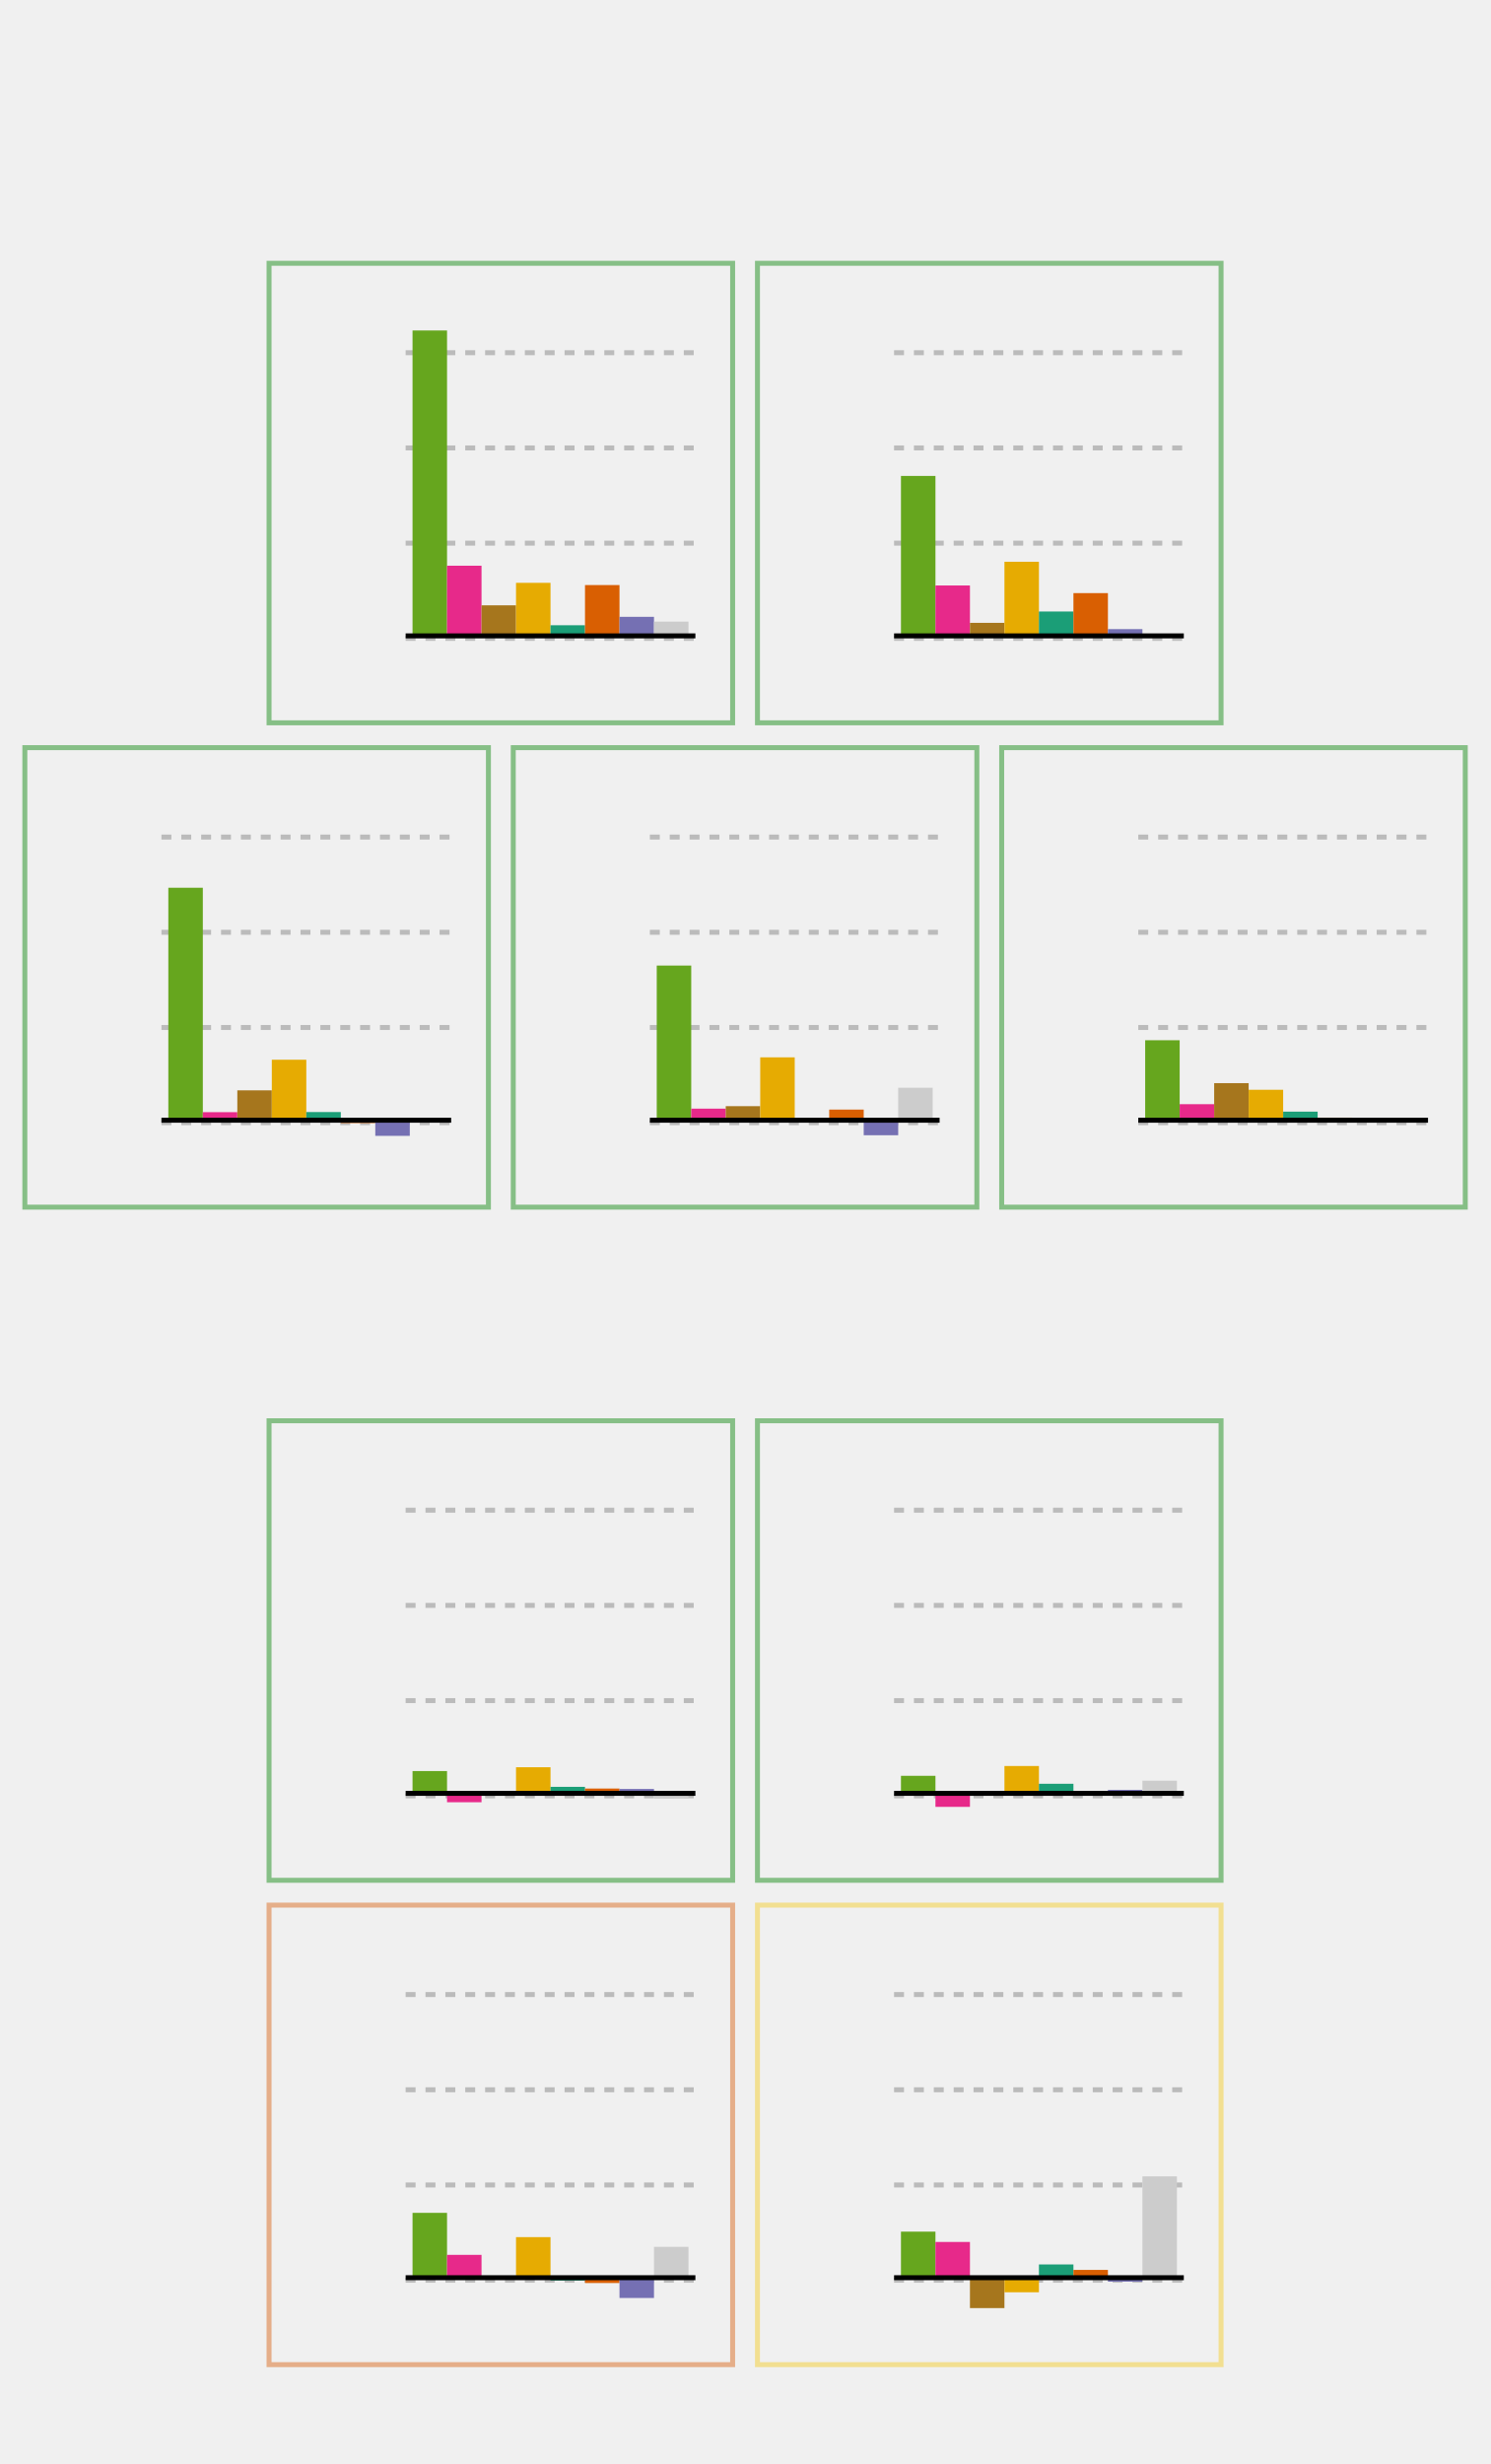
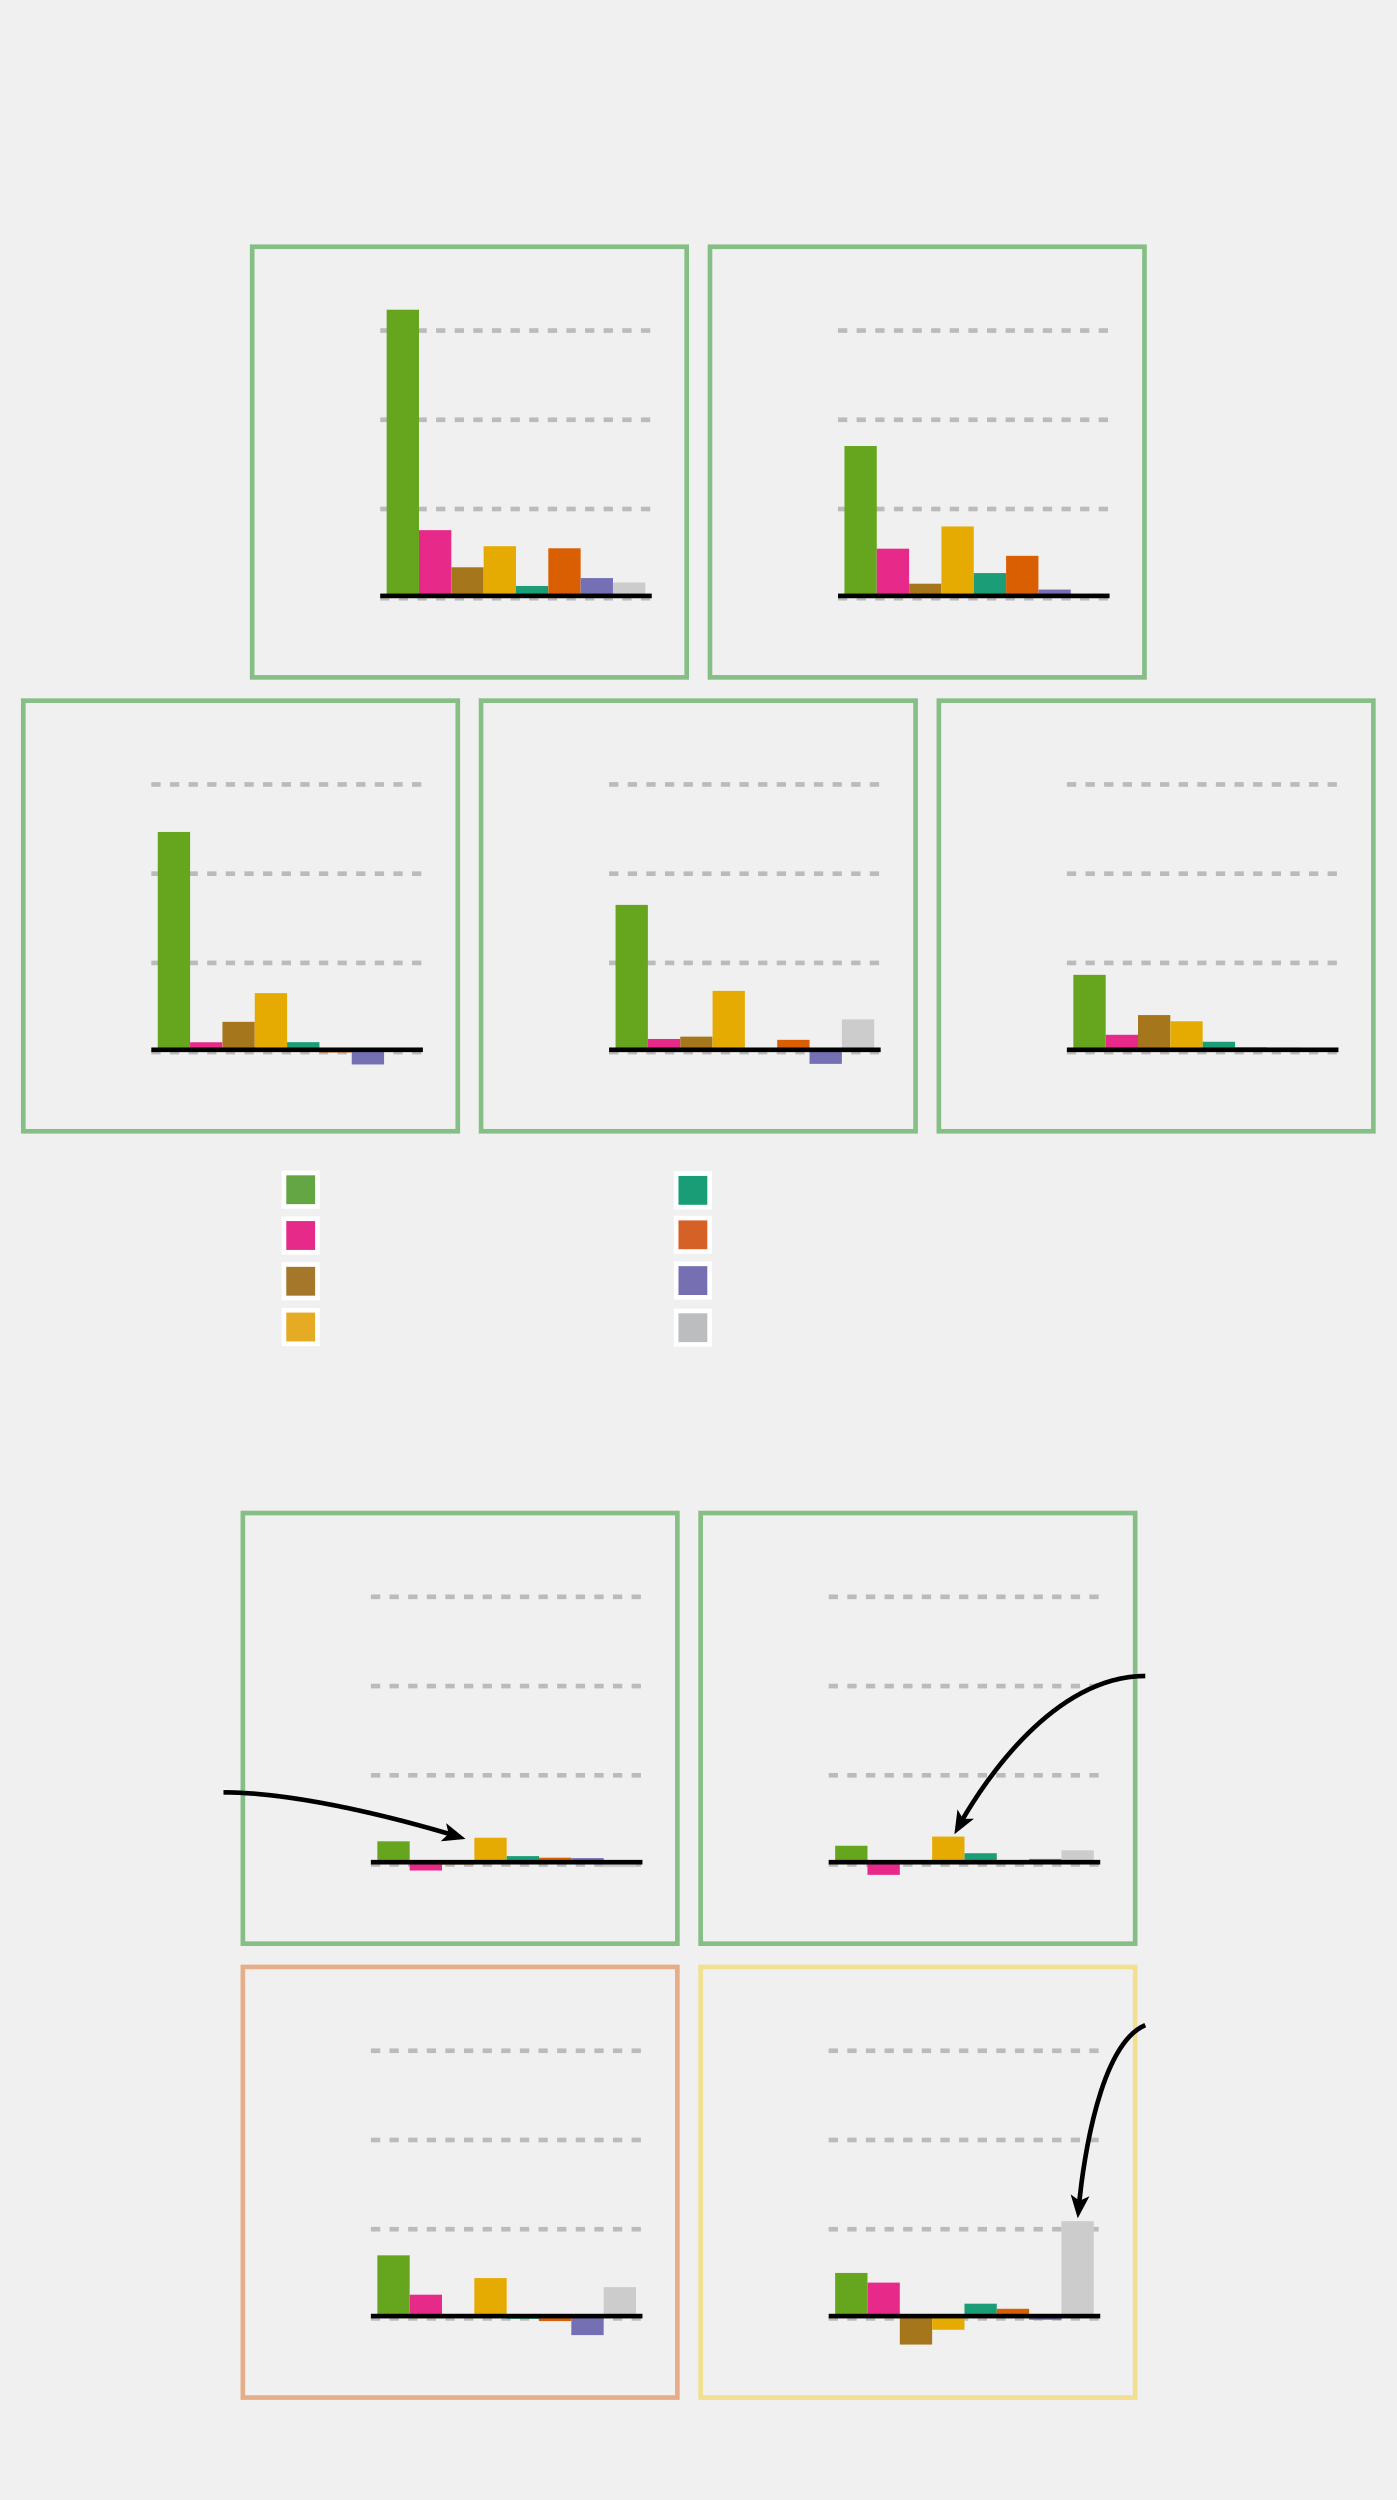
- <svg xmlns="http://www.w3.org/2000/svg" version="1.2" baseProfile="tiny" id="g-mt-economy-3-regional-change-mobile-img" x="0px" y="0px" viewBox="0 0 300 496" xml:space="preserve">
+ <svg xmlns="http://www.w3.org/2000/svg" version="1.2" baseProfile="tiny" id="g-mt-economy-3-regional-change-mobile-img" x="0px" y="0px" viewBox="0 0 300 537" xml:space="preserve">
  <g>
    <g>
      <g transform="translate(98.33333,0)">
        <rect x="-44.167" y="53" fill="none" stroke="#86BF86" width="93.333" height="92.5" />
        <g>
          <g transform="translate(0,58)">
            <line fill="none" stroke="#BBBBBB" stroke-dasharray="2" x1="-16.667" y1="70.5" x2="41.667" y2="70.5" />
          </g>
          <g transform="translate(0,38.83333)">
            <line fill="none" stroke="#BBBBBB" stroke-dasharray="2" x1="-16.667" y1="70.5" x2="41.667" y2="70.5" />
          </g>
          <g transform="translate(0,19.66667)">
            <line fill="none" stroke="#BBBBBB" stroke-dasharray="2" x1="-16.667" y1="70.5" x2="41.667" y2="70.5" />
          </g>
          <g transform="translate(0,0.5)">
            <line fill="none" stroke="#BBBBBB" stroke-dasharray="2" x1="-16.667" y1="70.5" x2="41.667" y2="70.5" />
          </g>
        </g>
        <g>
          <rect x="-15.278" y="66.525" fill="#66A61E" width="6.944" height="61.475" />
          <rect x="-8.333" y="113.878" fill="#E7298A" width="6.944" height="14.122" />
          <rect x="-1.389" y="121.851" fill="#A6761D" width="6.944" height="6.149" />
          <rect x="5.556" y="117.324" fill="#E6AB02" width="6.944" height="10.676" />
          <rect x="12.5" y="125.861" fill="#1B9E77" width="6.944" height="2.139" />
          <rect x="19.444" y="117.773" fill="#D95F02" width="6.944" height="10.227" />
          <rect x="26.389" y="124.167" fill="#7570B3" width="6.944" height="3.833" />
          <rect x="33.333" y="125.129" fill="#CCCCCC" width="6.944" height="2.871" />
        </g>
        <g>
          <line fill="none" stroke="#000000" x1="-16.667" y1="128" x2="41.667" y2="128" />
        </g>
        <g>
          <text transform="matrix(1 0 0 1 -9.5903 66.5)" display="none" font-family="'Arial-BoldMT'" font-size="12px">Bozeman</text>
        </g>
        <g>
-           <text transform="matrix(1 0 0 1 -8.7759 83.5)" display="none" font-family="'Arial-ItalicMT'" font-size="12px">+29k jobs</text>
+           <text transform="matrix(1 0 0 1 -6.6216 83.5)" display="none" font-family="'Arial-ItalicMT'" font-size="11px">+29k jobs</text>
        </g>
        <g transform="translate(5,0)">
          <g transform="translate(0,58)">
            <text transform="matrix(1 0 0 1 -31.2282 73.7)" display="none" font-family="'ArialMT'" font-size="10px">0</text>
          </g>
          <g transform="translate(0,38.83333)">
            <text transform="matrix(1 0 0 1 -36.2282 73.7)" display="none" font-family="'ArialMT'" font-size="10px">5k</text>
          </g>
          <g transform="translate(0,19.66667)">
            <text transform="matrix(1 0 0 1 -41.7897 73.7)" display="none" font-family="'ArialMT'" font-size="10px">10k</text>
          </g>
          <g transform="translate(0,0.5)">
            <text transform="matrix(1 0 0 1 -41.7897 73.7)" display="none" font-family="'ArialMT'" font-size="10px">15k</text>
          </g>
        </g>
      </g>
      <g transform="translate(196.6667,0)">
        <rect x="-44.167" y="53" fill="none" stroke="#86BF86" width="93.333" height="92.5" />
        <g>
          <g transform="translate(0,58)">
            <line fill="none" stroke="#BBBBBB" stroke-dasharray="2" x1="-16.667" y1="70.5" x2="41.667" y2="70.5" />
          </g>
          <g transform="translate(0,38.83333)">
            <line fill="none" stroke="#BBBBBB" stroke-dasharray="2" x1="-16.667" y1="70.5" x2="41.667" y2="70.5" />
          </g>
          <g transform="translate(0,19.66667)">
            <line fill="none" stroke="#BBBBBB" stroke-dasharray="2" x1="-16.667" y1="70.5" x2="41.667" y2="70.5" />
          </g>
          <g transform="translate(0,0.5)">
            <line fill="none" stroke="#BBBBBB" stroke-dasharray="2" x1="-16.667" y1="70.5" x2="41.667" y2="70.5" />
          </g>
        </g>
        <g>
          <rect x="-15.278" y="95.804" fill="#66A61E" width="6.944" height="32.196" />
          <rect x="-8.333" y="117.857" fill="#E7298A" width="6.944" height="10.143" />
          <rect x="-1.389" y="125.378" fill="#A6761D" width="6.944" height="2.622" />
          <rect x="5.556" y="113.081" fill="#E6AB02" width="6.944" height="14.919" />
          <rect x="12.5" y="123.097" fill="#1B9E77" width="6.944" height="4.903" />
          <rect x="19.444" y="119.394" fill="#D95F02" width="6.944" height="8.606" />
          <rect x="26.389" y="126.639" fill="#7570B3" width="6.944" height="1.361" />
          <polygon fill="#CCCCCC" points="33.333,128 40.278,128 40.278,128     " />
        </g>
        <g>
          <line fill="none" stroke="#000000" x1="-16.667" y1="128" x2="41.667" y2="128" />
        </g>
        <g>
          <text transform="matrix(1 0 0 1 -9.168 66.5)" display="none" font-family="'Arial-BoldMT'" font-size="12px">Billings</text>
        </g>
        <g>
-           <text transform="matrix(1 0 0 1 -13.3516 83.5)" display="none" font-family="'Arial-ItalicMT'" font-size="12px">+20k jobs</text>
+           <text transform="matrix(1 0 0 1 -13.3516 83.5)" display="none" font-family="'Arial-ItalicMT'" font-size="11px">+20k jobs</text>
        </g>
        <g transform="translate(5,0)">
          <g transform="translate(0,58)">
            <text transform="matrix(1 0 0 1 -31.2282 73.7)" display="none" font-family="'ArialMT'" font-size="10px">0</text>
          </g>
          <g transform="translate(0,38.83333)">
            <text transform="matrix(1 0 0 1 -36.2282 73.7)" display="none" font-family="'ArialMT'" font-size="10px">5k</text>
          </g>
          <g transform="translate(0,19.66667)">
            <text transform="matrix(1 0 0 1 -41.7897 73.7)" display="none" font-family="'ArialMT'" font-size="10px">10k</text>
          </g>
          <g transform="translate(0,0.5)">
            <text transform="matrix(1 0 0 1 -41.7897 73.7)" display="none" font-family="'ArialMT'" font-size="10px">15k</text>
          </g>
        </g>
      </g>
    </g>
    <g>
      <g transform="translate(0,97.5)">
        <rect x="5" y="53" fill="none" stroke="#86BF86" width="93.333" height="92.5" />
        <g>
          <g transform="translate(0,58)">
            <line fill="none" stroke="#BBBBBB" stroke-dasharray="2" x1="32.5" y1="70.5" x2="90.833" y2="70.5" />
          </g>
          <g transform="translate(0,38.83333)">
            <line fill="none" stroke="#BBBBBB" stroke-dasharray="2" x1="32.5" y1="70.5" x2="90.833" y2="70.5" />
          </g>
          <g transform="translate(0,19.66667)">
            <line fill="none" stroke="#BBBBBB" stroke-dasharray="2" x1="32.5" y1="70.5" x2="90.833" y2="70.5" />
          </g>
          <g transform="translate(0,0.5)">
            <line fill="none" stroke="#BBBBBB" stroke-dasharray="2" x1="32.5" y1="70.5" x2="90.833" y2="70.5" />
          </g>
        </g>
        <g>
          <rect x="33.889" y="81.203" fill="#66A61E" width="6.944" height="46.797" />
          <rect x="40.833" y="126.379" fill="#E7298A" width="6.944" height="1.621" />
          <rect x="47.778" y="121.986" fill="#A6761D" width="6.944" height="6.014" />
          <rect x="54.722" y="115.822" fill="#E6AB02" width="6.944" height="12.179" />
          <rect x="61.667" y="126.355" fill="#1B9E77" width="6.944" height="1.645" />
          <rect x="68.611" y="128" fill="#D95F02" width="6.944" height="0.563" />
          <rect x="75.556" y="128" fill="#7570B3" width="6.944" height="3.147" />
          <rect x="82.5" y="128" fill="#CCCCCC" width="6.944" height="0.115" />
        </g>
        <g>
          <line fill="none" stroke="#000000" x1="32.5" y1="128" x2="90.833" y2="128" />
        </g>
        <g>
          <text transform="matrix(1 0 0 1 36.321 66.5)" display="none" font-family="'Arial-BoldMT'" font-size="12px">Missoula</text>
        </g>
        <g>
-           <text transform="matrix(1 0 0 1 35.9635 83.5)" display="none" font-family="'Arial-ItalicMT'" font-size="12px">+17k jobs</text>
+           <text transform="matrix(1 0 0 1 38.1178 83.5)" display="none" font-family="'Arial-ItalicMT'" font-size="11px">+17k jobs</text>
        </g>
        <g transform="translate(5,0)">
          <g transform="translate(0,58)">
            <text transform="matrix(1 0 0 1 17.9385 73.7)" display="none" font-family="'ArialMT'" font-size="10px">0</text>
          </g>
          <g transform="translate(0,38.83333)">
            <text transform="matrix(1 0 0 1 12.9385 73.7)" display="none" font-family="'ArialMT'" font-size="10px">5k</text>
          </g>
          <g transform="translate(0,19.66667)">
            <text transform="matrix(1 0 0 1 7.3769 73.7)" display="none" font-family="'ArialMT'" font-size="10px">10k</text>
          </g>
          <g transform="translate(0,0.5)">
            <text transform="matrix(1 0 0 1 7.3769 73.7)" display="none" font-family="'ArialMT'" font-size="10px">15k</text>
          </g>
        </g>
      </g>
      <g transform="translate(98.33333,97.5)">
        <rect x="5" y="53" fill="none" stroke="#86BF86" width="93.333" height="92.5" />
        <g>
          <g transform="translate(0,58)">
            <line fill="none" stroke="#BBBBBB" stroke-dasharray="2" x1="32.5" y1="70.5" x2="90.833" y2="70.5" />
          </g>
          <g transform="translate(0,38.83333)">
            <line fill="none" stroke="#BBBBBB" stroke-dasharray="2" x1="32.5" y1="70.5" x2="90.833" y2="70.5" />
          </g>
          <g transform="translate(0,19.66667)">
            <line fill="none" stroke="#BBBBBB" stroke-dasharray="2" x1="32.5" y1="70.5" x2="90.833" y2="70.5" />
          </g>
          <g transform="translate(0,0.5)">
            <line fill="none" stroke="#BBBBBB" stroke-dasharray="2" x1="32.5" y1="70.5" x2="90.833" y2="70.5" />
          </g>
        </g>
        <g>
          <rect x="33.889" y="96.866" fill="#66A61E" width="6.944" height="31.134" />
          <rect x="40.833" y="125.669" fill="#E7298A" width="6.944" height="2.331" />
          <rect x="47.778" y="125.171" fill="#A6761D" width="6.944" height="2.829" />
          <rect x="54.722" y="115.342" fill="#E6AB02" width="6.944" height="12.658" />
          <rect x="61.667" y="128" fill="#1B9E77" width="6.944" height="0.192" />
          <rect x="68.611" y="125.857" fill="#D95F02" width="6.944" height="2.143" />
          <rect x="75.556" y="128" fill="#7570B3" width="6.944" height="3.021" />
          <rect x="82.5" y="121.46" fill="#CCCCCC" width="6.944" height="6.54" />
        </g>
        <g>
          <line fill="none" stroke="#000000" x1="32.5" y1="128" x2="90.833" y2="128" />
        </g>
        <g>
          <text transform="matrix(1 0 0 1 38.3131 66.5)" display="none" font-family="'Arial-BoldMT'" font-size="12px">Kalispell</text>
        </g>
        <g>
-           <text transform="matrix(1 0 0 1 35.9635 83.5)" display="none" font-family="'Arial-ItalicMT'" font-size="12px">+14k jobs</text>
+           <text transform="matrix(1 0 0 1 38.1178 83.5)" display="none" font-family="'Arial-ItalicMT'" font-size="11px">+14k jobs</text>
        </g>
        <g transform="translate(5,0)">
          <g transform="translate(0,58)">
            <text transform="matrix(1 0 0 1 17.9385 73.7)" display="none" font-family="'ArialMT'" font-size="10px">0</text>
          </g>
          <g transform="translate(0,38.83333)">
            <text transform="matrix(1 0 0 1 12.9385 73.7)" display="none" font-family="'ArialMT'" font-size="10px">5k</text>
          </g>
          <g transform="translate(0,19.66667)">
            <text transform="matrix(1 0 0 1 7.3769 73.7)" display="none" font-family="'ArialMT'" font-size="10px">10k</text>
          </g>
          <g transform="translate(0,0.5)">
            <text transform="matrix(1 0 0 1 7.3769 73.7)" display="none" font-family="'ArialMT'" font-size="10px">15k</text>
          </g>
        </g>
      </g>
      <g transform="translate(196.6667,97.5)">
        <rect x="5" y="53" fill="none" stroke="#86BF86" width="93.333" height="92.5" />
        <g>
          <g transform="translate(0,58)">
            <line fill="none" stroke="#BBBBBB" stroke-dasharray="2" x1="32.5" y1="70.5" x2="90.833" y2="70.5" />
          </g>
          <g transform="translate(0,38.83333)">
            <line fill="none" stroke="#BBBBBB" stroke-dasharray="2" x1="32.5" y1="70.5" x2="90.833" y2="70.5" />
          </g>
          <g transform="translate(0,19.66667)">
            <line fill="none" stroke="#BBBBBB" stroke-dasharray="2" x1="32.5" y1="70.5" x2="90.833" y2="70.5" />
          </g>
          <g transform="translate(0,0.5)">
            <line fill="none" stroke="#BBBBBB" stroke-dasharray="2" x1="32.5" y1="70.5" x2="90.833" y2="70.5" />
          </g>
        </g>
        <g>
          <rect x="33.889" y="111.9" fill="#66A61E" width="6.944" height="16.1" />
          <rect x="40.833" y="124.772" fill="#E7298A" width="6.944" height="3.228" />
          <rect x="47.778" y="120.536" fill="#A6761D" width="6.944" height="7.464" />
          <rect x="54.722" y="121.87" fill="#E6AB02" width="6.944" height="6.13" />
          <rect x="61.667" y="126.271" fill="#1B9E77" width="6.944" height="1.729" />
          <rect x="68.611" y="127.482" fill="#D95F02" width="6.944" height="0.518" />
          <rect x="75.556" y="127.578" fill="#7570B3" width="6.944" height="0.422" />
          <polygon fill="#CCCCCC" points="82.5,128 89.444,128 89.444,128     " />
        </g>
        <g>
          <line fill="none" stroke="#000000" x1="32.5" y1="128" x2="90.833" y2="128" />
        </g>
        <g>
          <text transform="matrix(1 0 0 1 44.3151 66.5)" display="none" font-family="'Arial-BoldMT'" font-size="12px">Helena</text>
        </g>
        <g>
-           <text transform="matrix(1 0 0 1 32.6296 83.5)" display="none" font-family="'Arial-ItalicMT'" font-size="12px">+9.3k jobs</text>
+           <text transform="matrix(1 0 0 1 34.9225 83.5)" display="none" font-family="'Arial-ItalicMT'" font-size="11px">+9.3k jobs</text>
        </g>
        <g transform="translate(5,0)">
          <g transform="translate(0,58)">
            <text transform="matrix(1 0 0 1 17.9385 73.7)" display="none" font-family="'ArialMT'" font-size="10px">0</text>
          </g>
          <g transform="translate(0,38.83333)">
            <text transform="matrix(1 0 0 1 12.9385 73.7)" display="none" font-family="'ArialMT'" font-size="10px">5k</text>
          </g>
          <g transform="translate(0,19.66667)">
            <text transform="matrix(1 0 0 1 7.377 73.7)" display="none" font-family="'ArialMT'" font-size="10px">10k</text>
          </g>
          <g transform="translate(0,0.5)">
            <text transform="matrix(1 0 0 1 7.377 73.7)" display="none" font-family="'ArialMT'" font-size="10px">15k</text>
          </g>
        </g>
      </g>
    </g>
    <g>
      <g transform="translate(98.33333,195)">
-         <rect x="-44.167" y="91" fill="none" stroke="#86BF86" width="93.333" height="92.5" />
-         <g>
-           <g transform="translate(0,58)">
-             <line fill="none" stroke="#BBBBBB" stroke-dasharray="2" x1="-16.667" y1="108.5" x2="41.667" y2="108.5" />
-           </g>
-           <g transform="translate(0,38.83333)">
-             <line fill="none" stroke="#BBBBBB" stroke-dasharray="2" x1="-16.667" y1="108.5" x2="41.667" y2="108.5" />
-           </g>
-           <g transform="translate(0,19.66667)">
-             <line fill="none" stroke="#BBBBBB" stroke-dasharray="2" x1="-16.667" y1="108.5" x2="41.667" y2="108.5" />
-           </g>
-           <g transform="translate(0,0.5)">
-             <line fill="none" stroke="#BBBBBB" stroke-dasharray="2" x1="-16.667" y1="108.5" x2="41.667" y2="108.5" />
-           </g>
-         </g>
-         <g>
-           <rect x="-15.278" y="161.511" fill="#66A61E" width="6.944" height="4.489" />
-           <rect x="-8.333" y="166" fill="#E7298A" width="6.944" height="1.79" />
-           <rect x="-1.389" y="166" fill="#A6761D" width="6.944" height="0.479" />
-           <rect x="5.556" y="160.745" fill="#E6AB02" width="6.944" height="5.256" />
-           <rect x="12.5" y="164.689" fill="#1B9E77" width="6.944" height="1.311" />
-           <rect x="19.444" y="165.03" fill="#D95F02" width="6.944" height="0.97" />
-           <rect x="26.389" y="165.115" fill="#7570B3" width="6.944" height="0.886" />
-           <rect x="33.333" y="166" fill="#CCCCCC" width="6.944" height="1.058" />
-         </g>
-         <g>
-           <line fill="none" stroke="#000000" x1="-16.667" y1="166" x2="41.667" y2="166" />
-         </g>
-         <g>
-           <text transform="matrix(1 0 0 1 -18.3472 103.5)" display="none" font-family="'Arial-BoldMT'" font-size="12px">Great Falls</text>
-         </g>
-         <g>
-           <text transform="matrix(1 0 0 1 -15.0278 120.5)" display="none" font-family="'Arial-ItalicMT'" font-size="12px">+2.5k jobs</text>
-         </g>
-         <g transform="translate(5,0)">
-           <g transform="translate(0,58)">
-             <text transform="matrix(1 0 0 1 -31.2282 111.7)" display="none" font-family="'ArialMT'" font-size="10px">0</text>
-           </g>
-           <g transform="translate(0,38.83333)">
-             <text transform="matrix(1 0 0 1 -36.2282 111.7)" display="none" font-family="'ArialMT'" font-size="10px">5k</text>
-           </g>
-           <g transform="translate(0,19.66667)">
-             <text transform="matrix(1 0 0 1 -41.7897 111.7)" display="none" font-family="'ArialMT'" font-size="10px">10k</text>
-           </g>
-           <g transform="translate(0,0.5)">
-             <text transform="matrix(1 0 0 1 -41.7897 111.7)" display="none" font-family="'ArialMT'" font-size="10px">15k</text>
+         <rect x="-46.167" y="130" fill="none" stroke="#86BF86" width="93.333" height="92.5" />
+         <g>
+           <g transform="translate(0,58)">
+             <line fill="none" stroke="#BBBBBB" stroke-dasharray="2" x1="-18.667" y1="147.5" x2="39.667" y2="147.5" />
+           </g>
+           <g transform="translate(0,38.83333)">
+             <line fill="none" stroke="#BBBBBB" stroke-dasharray="2" x1="-18.667" y1="147.5" x2="39.667" y2="147.5" />
+           </g>
+           <g transform="translate(0,19.66667)">
+             <line fill="none" stroke="#BBBBBB" stroke-dasharray="2" x1="-18.667" y1="147.5" x2="39.667" y2="147.5" />
+           </g>
+           <g transform="translate(0,0.5)">
+             <line fill="none" stroke="#BBBBBB" stroke-dasharray="2" x1="-18.667" y1="147.5" x2="39.667" y2="147.5" />
+           </g>
+         </g>
+         <g>
+           <rect x="-17.278" y="200.511" fill="#66A61E" width="6.944" height="4.489" />
+           <rect x="-10.333" y="205" fill="#E7298A" width="6.944" height="1.79" />
+           <rect x="-3.389" y="205" fill="#A6761D" width="6.944" height="0.479" />
+           <rect x="3.556" y="199.745" fill="#E6AB02" width="6.944" height="5.256" />
+           <rect x="10.5" y="203.689" fill="#1B9E77" width="6.944" height="1.311" />
+           <rect x="17.444" y="204.03" fill="#D95F02" width="6.944" height="0.97" />
+           <rect x="24.389" y="204.115" fill="#7570B3" width="6.944" height="0.886" />
+           <rect x="31.333" y="205" fill="#CCCCCC" width="6.944" height="1.058" />
+         </g>
+         <g>
+           <line fill="none" stroke="#000000" x1="-18.667" y1="205" x2="39.667" y2="205" />
+         </g>
+         <g>
+           <text transform="matrix(1 0 0 1 -20.3472 142.5)" display="none" font-family="'Arial-BoldMT'" font-size="12px">Great Falls</text>
+         </g>
+         <g>
+           <text transform="matrix(1 0 0 1 -14.7349 159.5)" display="none" font-family="'Arial-ItalicMT'" font-size="11px">+2.5k jobs</text>
+         </g>
+         <g transform="translate(5,0)">
+           <g transform="translate(0,58)">
+             <text transform="matrix(1 0 0 1 -33.2282 150.7)" display="none" font-family="'ArialMT'" font-size="10px">0</text>
+           </g>
+           <g transform="translate(0,38.83333)">
+             <text transform="matrix(1 0 0 1 -38.2282 150.7)" display="none" font-family="'ArialMT'" font-size="10px">5k</text>
+           </g>
+           <g transform="translate(0,19.66667)">
+             <text transform="matrix(1 0 0 1 -43.7897 150.7)" display="none" font-family="'ArialMT'" font-size="10px">10k</text>
+           </g>
+           <g transform="translate(0,0.5)">
+             <text transform="matrix(1 0 0 1 -43.7897 150.7)" display="none" font-family="'ArialMT'" font-size="10px">15k</text>
          </g>
        </g>
      </g>
      <g transform="translate(196.6667,195)">
-         <rect x="-44.167" y="91" fill="none" stroke="#86BF86" width="93.333" height="92.5" />
-         <g>
-           <g transform="translate(0,58)">
-             <line fill="none" stroke="#BBBBBB" stroke-dasharray="2" x1="-16.667" y1="108.5" x2="41.667" y2="108.5" />
-           </g>
-           <g transform="translate(0,38.83333)">
-             <line fill="none" stroke="#BBBBBB" stroke-dasharray="2" x1="-16.667" y1="108.5" x2="41.667" y2="108.5" />
-           </g>
-           <g transform="translate(0,19.66667)">
-             <line fill="none" stroke="#BBBBBB" stroke-dasharray="2" x1="-16.667" y1="108.5" x2="41.667" y2="108.5" />
-           </g>
-           <g transform="translate(0,0.5)">
-             <line fill="none" stroke="#BBBBBB" stroke-dasharray="2" x1="-16.667" y1="108.5" x2="41.667" y2="108.5" />
-           </g>
-         </g>
-         <g>
-           <rect x="-15.278" y="162.469" fill="#66A61E" width="6.944" height="3.53" />
-           <rect x="-8.333" y="166" fill="#E7298A" width="6.944" height="2.718" />
-           <rect x="-1.389" y="166" fill="#A6761D" width="6.944" height="0.207" />
-           <rect x="5.556" y="160.495" fill="#E6AB02" width="6.944" height="5.505" />
-           <rect x="12.5" y="164.072" fill="#1B9E77" width="6.944" height="1.928" />
-           <rect x="19.444" y="165.686" fill="#D95F02" width="6.944" height="0.314" />
-           <rect x="26.389" y="165.291" fill="#7570B3" width="6.944" height="0.709" />
-           <rect x="33.333" y="163.447" fill="#CCCCCC" width="6.944" height="2.553" />
-         </g>
-         <g>
-           <line fill="none" stroke="#000000" x1="-16.667" y1="166" x2="41.667" y2="166" />
-         </g>
-         <g>
-           <text transform="matrix(1 0 0 1 -5.8311 103.5)" display="none" font-family="'Arial-BoldMT'" font-size="12px">Butte</text>
-         </g>
-         <g>
-           <text transform="matrix(1 0 0 1 -15.0186 120.5)" display="none" font-family="'Arial-ItalicMT'" font-size="12px">+3.0k jobs</text>
-         </g>
-         <g transform="translate(5,0)">
-           <g transform="translate(0,58)">
-             <text transform="matrix(1 0 0 1 -31.2282 111.7)" display="none" font-family="'ArialMT'" font-size="10px">0</text>
-           </g>
-           <g transform="translate(0,38.83333)">
-             <text transform="matrix(1 0 0 1 -36.2282 111.7)" display="none" font-family="'ArialMT'" font-size="10px">5k</text>
-           </g>
-           <g transform="translate(0,19.66667)">
-             <text transform="matrix(1 0 0 1 -41.7897 111.7)" display="none" font-family="'ArialMT'" font-size="10px">10k</text>
-           </g>
-           <g transform="translate(0,0.5)">
-             <text transform="matrix(1 0 0 1 -41.7897 111.7)" display="none" font-family="'ArialMT'" font-size="10px">15k</text>
+         <rect x="-46.167" y="130" fill="none" stroke="#86BF86" width="93.333" height="92.5" />
+         <g>
+           <g transform="translate(0,58)">
+             <line fill="none" stroke="#BBBBBB" stroke-dasharray="2" x1="-18.667" y1="147.5" x2="39.667" y2="147.5" />
+           </g>
+           <g transform="translate(0,38.83333)">
+             <line fill="none" stroke="#BBBBBB" stroke-dasharray="2" x1="-18.667" y1="147.5" x2="39.667" y2="147.5" />
+           </g>
+           <g transform="translate(0,19.66667)">
+             <line fill="none" stroke="#BBBBBB" stroke-dasharray="2" x1="-18.667" y1="147.5" x2="39.667" y2="147.5" />
+           </g>
+           <g transform="translate(0,0.5)">
+             <line fill="none" stroke="#BBBBBB" stroke-dasharray="2" x1="-18.667" y1="147.5" x2="39.667" y2="147.5" />
+           </g>
+         </g>
+         <g>
+           <rect x="-17.278" y="201.469" fill="#66A61E" width="6.944" height="3.53" />
+           <rect x="-10.333" y="205" fill="#E7298A" width="6.944" height="2.718" />
+           <rect x="-3.389" y="205" fill="#A6761D" width="6.944" height="0.207" />
+           <rect x="3.556" y="199.495" fill="#E6AB02" width="6.944" height="5.505" />
+           <rect x="10.5" y="203.072" fill="#1B9E77" width="6.944" height="1.928" />
+           <rect x="17.444" y="204.686" fill="#D95F02" width="6.944" height="0.314" />
+           <rect x="24.389" y="204.291" fill="#7570B3" width="6.944" height="0.709" />
+           <rect x="31.333" y="202.447" fill="#CCCCCC" width="6.944" height="2.553" />
+         </g>
+         <g>
+           <line fill="none" stroke="#000000" x1="-18.667" y1="205" x2="39.667" y2="205" />
+         </g>
+         <g>
+           <text transform="matrix(1 0 0 1 -7.8311 142.5)" display="none" font-family="'Arial-BoldMT'" font-size="12px">Butte</text>
+         </g>
+         <g>
+           <text transform="matrix(1 0 0 1 -17.0186 159.5)" display="none" font-family="'Arial-ItalicMT'" font-size="11px">+3.0k jobs</text>
+         </g>
+         <g transform="translate(5,0)">
+           <g transform="translate(0,58)">
+             <text transform="matrix(1 0 0 1 -33.2282 150.7)" display="none" font-family="'ArialMT'" font-size="10px">0</text>
+           </g>
+           <g transform="translate(0,38.83333)">
+             <text transform="matrix(1 0 0 1 -38.2282 150.7)" display="none" font-family="'ArialMT'" font-size="10px">5k</text>
+           </g>
+           <g transform="translate(0,19.66667)">
+             <text transform="matrix(1 0 0 1 -43.7897 150.7)" display="none" font-family="'ArialMT'" font-size="10px">10k</text>
+           </g>
+           <g transform="translate(0,0.5)">
+             <text transform="matrix(1 0 0 1 -43.7897 150.7)" display="none" font-family="'ArialMT'" font-size="10px">15k</text>
          </g>
        </g>
      </g>
      <g transform="translate(98.33333,292.5)">
-         <rect x="-44.167" y="91" fill="none" stroke="#E5AE89" width="93.333" height="92.5" />
-         <g>
-           <g transform="translate(0,58)">
-             <line fill="none" stroke="#BBBBBB" stroke-dasharray="2" x1="-16.667" y1="108.5" x2="41.667" y2="108.5" />
-           </g>
-           <g transform="translate(0,38.83333)">
-             <line fill="none" stroke="#BBBBBB" stroke-dasharray="2" x1="-16.667" y1="108.5" x2="41.667" y2="108.5" />
-           </g>
-           <g transform="translate(0,19.66667)">
-             <line fill="none" stroke="#BBBBBB" stroke-dasharray="2" x1="-16.667" y1="108.5" x2="41.667" y2="108.5" />
-           </g>
-           <g transform="translate(0,0.5)">
-             <line fill="none" stroke="#BBBBBB" stroke-dasharray="2" x1="-16.667" y1="108.5" x2="41.667" y2="108.5" />
-           </g>
-         </g>
-         <g>
-           <rect x="-15.278" y="152.944" fill="#66A61E" width="6.944" height="13.056" />
-           <rect x="-8.333" y="161.4" fill="#E7298A" width="6.944" height="4.6" />
-           <rect x="-1.389" y="165.64" fill="#A6761D" width="6.944" height="0.36" />
-           <rect x="5.556" y="157.831" fill="#E6AB02" width="6.944" height="8.169" />
-           <rect x="12.5" y="166" fill="#1B9E77" width="6.944" height="0.571" />
-           <rect x="19.444" y="166" fill="#D95F02" width="6.944" height="1.066" />
-           <rect x="26.389" y="166" fill="#7570B3" width="6.944" height="4.079" />
-           <rect x="33.333" y="159.786" fill="#CCCCCC" width="6.944" height="6.214" />
-         </g>
-         <g>
-           <line fill="none" stroke="#000000" x1="-16.667" y1="166" x2="41.667" y2="166" />
-         </g>
-         <g>
-           <text transform="matrix(1 0 0 1 -17.3306 103.5)" display="none" font-family="'Arial-BoldMT'" font-size="12px">Mountains</text>
-         </g>
-         <g>
-           <text transform="matrix(1 0 0 1 -15.0278 120.5)" display="none" font-family="'Arial-ItalicMT'" font-size="12px">+7.0k jobs</text>
-         </g>
-         <g transform="translate(5,0)">
-           <g transform="translate(0,58)">
-             <text transform="matrix(1 0 0 1 -31.2282 111.7)" display="none" font-family="'ArialMT'" font-size="10px">0</text>
-           </g>
-           <g transform="translate(0,38.83333)">
-             <text transform="matrix(1 0 0 1 -36.2282 111.7)" display="none" font-family="'ArialMT'" font-size="10px">5k</text>
-           </g>
-           <g transform="translate(0,19.66667)">
-             <text transform="matrix(1 0 0 1 -41.7897 111.7)" display="none" font-family="'ArialMT'" font-size="10px">10k</text>
-           </g>
-           <g transform="translate(0,0.5)">
-             <text transform="matrix(1 0 0 1 -41.7897 111.7)" display="none" font-family="'ArialMT'" font-size="10px">15k</text>
+         <rect x="-46.167" y="130" fill="none" stroke="#E5AE89" width="93.333" height="92.5" />
+         <g>
+           <g transform="translate(0,58)">
+             <line fill="none" stroke="#BBBBBB" stroke-dasharray="2" x1="-18.667" y1="147.5" x2="39.667" y2="147.5" />
+           </g>
+           <g transform="translate(0,38.83333)">
+             <line fill="none" stroke="#BBBBBB" stroke-dasharray="2" x1="-18.667" y1="147.5" x2="39.667" y2="147.5" />
+           </g>
+           <g transform="translate(0,19.66667)">
+             <line fill="none" stroke="#BBBBBB" stroke-dasharray="2" x1="-18.667" y1="147.5" x2="39.667" y2="147.5" />
+           </g>
+           <g transform="translate(0,0.5)">
+             <line fill="none" stroke="#BBBBBB" stroke-dasharray="2" x1="-18.667" y1="147.5" x2="39.667" y2="147.5" />
+           </g>
+         </g>
+         <g>
+           <rect x="-17.278" y="191.944" fill="#66A61E" width="6.944" height="13.056" />
+           <rect x="-10.333" y="200.4" fill="#E7298A" width="6.944" height="4.6" />
+           <rect x="-3.389" y="204.64" fill="#A6761D" width="6.944" height="0.36" />
+           <rect x="3.556" y="196.831" fill="#E6AB02" width="6.944" height="8.169" />
+           <rect x="10.5" y="205" fill="#1B9E77" width="6.944" height="0.571" />
+           <rect x="17.444" y="205" fill="#D95F02" width="6.944" height="1.066" />
+           <rect x="24.389" y="205" fill="#7570B3" width="6.944" height="4.079" />
+           <rect x="31.333" y="198.786" fill="#CCCCCC" width="6.944" height="6.214" />
+         </g>
+         <g>
+           <line fill="none" stroke="#000000" x1="-18.667" y1="205" x2="39.667" y2="205" />
+         </g>
+         <g>
+           <text transform="matrix(1 0 0 1 -19.3306 142.5)" display="none" font-family="'Arial-BoldMT'" font-size="12px">Mountains</text>
+         </g>
+         <g>
+           <text transform="matrix(1 0 0 1 -14.7349 159.5)" display="none" font-family="'Arial-ItalicMT'" font-size="11px">+7.0k jobs</text>
+         </g>
+         <g transform="translate(5,0)">
+           <g transform="translate(0,58)">
+             <text transform="matrix(1 0 0 1 -33.2282 150.7)" display="none" font-family="'ArialMT'" font-size="10px">0</text>
+           </g>
+           <g transform="translate(0,38.83333)">
+             <text transform="matrix(1 0 0 1 -38.2282 150.7)" display="none" font-family="'ArialMT'" font-size="10px">5k</text>
+           </g>
+           <g transform="translate(0,19.66667)">
+             <text transform="matrix(1 0 0 1 -43.7897 150.7)" display="none" font-family="'ArialMT'" font-size="10px">10k</text>
+           </g>
+           <g transform="translate(0,0.5)">
+             <text transform="matrix(1 0 0 1 -43.7897 150.7)" display="none" font-family="'ArialMT'" font-size="10px">15k</text>
          </g>
        </g>
      </g>
      <g transform="translate(196.6667,292.5)">
-         <rect x="-44.167" y="91" fill="none" stroke="#F2DF91" width="93.333" height="92.5" />
-         <g>
-           <g transform="translate(0,58)">
-             <line fill="none" stroke="#BBBBBB" stroke-dasharray="2" x1="-16.667" y1="108.5" x2="41.667" y2="108.5" />
-           </g>
-           <g transform="translate(0,38.83333)">
-             <line fill="none" stroke="#BBBBBB" stroke-dasharray="2" x1="-16.667" y1="108.5" x2="41.667" y2="108.5" />
-           </g>
-           <g transform="translate(0,19.66667)">
-             <line fill="none" stroke="#BBBBBB" stroke-dasharray="2" x1="-16.667" y1="108.5" x2="41.667" y2="108.5" />
-           </g>
-           <g transform="translate(0,0.5)">
-             <line fill="none" stroke="#BBBBBB" stroke-dasharray="2" x1="-16.667" y1="108.5" x2="41.667" y2="108.5" />
-           </g>
-         </g>
-         <g>
-           <rect x="-15.278" y="156.727" fill="#66A61E" width="6.944" height="9.273" />
-           <rect x="-8.333" y="158.805" fill="#E7298A" width="6.944" height="7.195" />
-           <rect x="-1.389" y="166" fill="#A6761D" width="6.944" height="6.114" />
-           <rect x="5.556" y="166" fill="#E6AB02" width="6.944" height="2.932" />
-           <rect x="12.5" y="163.332" fill="#1B9E77" width="6.944" height="2.668" />
-           <rect x="19.444" y="164.428" fill="#D95F02" width="6.944" height="1.572" />
-           <rect x="26.389" y="166" fill="#7570B3" width="6.944" height="0.793" />
-           <rect x="33.333" y="145.603" fill="#CCCCCC" width="6.944" height="20.397" />
-         </g>
-         <g>
-           <line fill="none" stroke="#000000" x1="-16.667" y1="166" x2="41.667" y2="166" />
-         </g>
-         <g>
-           <text transform="matrix(1 0 0 1 -5.1748 103.5)" display="none" font-family="'Arial-BoldMT'" font-size="12px">Plains</text>
-         </g>
-         <g>
-           <text transform="matrix(1 0 0 1 -15.0186 120.5)" display="none" font-family="'Arial-ItalicMT'" font-size="12px">+8.2k jobs</text>
-         </g>
-         <g transform="translate(5,0)">
-           <g transform="translate(0,58)">
-             <text transform="matrix(1 0 0 1 -31.2282 111.7)" display="none" font-family="'ArialMT'" font-size="10px">0</text>
-           </g>
-           <g transform="translate(0,38.83333)">
-             <text transform="matrix(1 0 0 1 -36.2282 111.7)" display="none" font-family="'ArialMT'" font-size="10px">5k</text>
-           </g>
-           <g transform="translate(0,19.66667)">
-             <text transform="matrix(1 0 0 1 -41.7897 111.7)" display="none" font-family="'ArialMT'" font-size="10px">10k</text>
-           </g>
-           <g transform="translate(0,0.5)">
-             <text transform="matrix(1 0 0 1 -41.7897 111.7)" display="none" font-family="'ArialMT'" font-size="10px">15k</text>
-           </g>
-         </g>
+         <rect x="-46.167" y="130" fill="none" stroke="#F2DF91" width="93.333" height="92.5" />
+         <g>
+           <g transform="translate(0,58)">
+             <line fill="none" stroke="#BBBBBB" stroke-dasharray="2" x1="-18.667" y1="147.5" x2="39.667" y2="147.5" />
+           </g>
+           <g transform="translate(0,38.83333)">
+             <line fill="none" stroke="#BBBBBB" stroke-dasharray="2" x1="-18.667" y1="147.5" x2="39.667" y2="147.5" />
+           </g>
+           <g transform="translate(0,19.66667)">
+             <line fill="none" stroke="#BBBBBB" stroke-dasharray="2" x1="-18.667" y1="147.5" x2="39.667" y2="147.5" />
+           </g>
+           <g transform="translate(0,0.5)">
+             <line fill="none" stroke="#BBBBBB" stroke-dasharray="2" x1="-18.667" y1="147.5" x2="39.667" y2="147.5" />
+           </g>
+         </g>
+         <g>
+           <rect x="-17.278" y="195.727" fill="#66A61E" width="6.944" height="9.273" />
+           <rect x="-10.333" y="197.805" fill="#E7298A" width="6.944" height="7.195" />
+           <rect x="-3.389" y="205" fill="#A6761D" width="6.944" height="6.114" />
+           <rect x="3.556" y="205" fill="#E6AB02" width="6.944" height="2.932" />
+           <rect x="10.5" y="202.332" fill="#1B9E77" width="6.944" height="2.668" />
+           <rect x="17.444" y="203.428" fill="#D95F02" width="6.944" height="1.572" />
+           <rect x="24.389" y="205" fill="#7570B3" width="6.944" height="0.793" />
+           <rect x="31.333" y="184.603" fill="#CCCCCC" width="6.944" height="20.397" />
+         </g>
+         <g>
+           <line fill="none" stroke="#000000" x1="-18.667" y1="205" x2="39.667" y2="205" />
+         </g>
+         <g>
+           <text transform="matrix(1 0 0 1 -7.1748 142.5)" display="none" font-family="'Arial-BoldMT'" font-size="12px">Plains</text>
+         </g>
+         <g>
+           <text transform="matrix(1 0 0 1 -17.0186 159.5)" display="none" font-family="'Arial-ItalicMT'" font-size="11px">+8.2k jobs</text>
+         </g>
+         <g transform="translate(5,0)">
+           <g transform="translate(0,58)">
+             <text transform="matrix(1 0 0 1 -33.2282 150.7)" display="none" font-family="'ArialMT'" font-size="10px">0</text>
+           </g>
+           <g transform="translate(0,38.83333)">
+             <text transform="matrix(1 0 0 1 -38.2282 150.7)" display="none" font-family="'ArialMT'" font-size="10px">5k</text>
+           </g>
+           <g transform="translate(0,19.66667)">
+             <text transform="matrix(1 0 0 1 -43.7897 150.7)" display="none" font-family="'ArialMT'" font-size="10px">10k</text>
+           </g>
+           <g transform="translate(0,0.5)">
+             <text transform="matrix(1 0 0 1 -43.7897 150.7)" display="none" font-family="'ArialMT'" font-size="10px">15k</text>
+           </g>
+         </g>
+       </g>
+     </g>
+     <g>
+       <g>
+         <rect x="60.99" y="281.445" transform="matrix(-1 -1.224647e-16 1.224647e-16 -1 129.179 570.0883)" fill="#E4AB23" stroke="#FFFFFF" width="7.198" height="7.198" />
+         <g transform="translate(0,41.6358)">
+           <text transform="matrix(1 0 0 1 72.5686 246.5275)" display="none" font-family="'ArialMT'" font-size="10px">Healthcare</text>
+         </g>
+       </g>
+       <g>
+         <rect x="60.99" y="271.615" transform="matrix(-1 -1.224647e-16 1.224647e-16 -1 129.179 550.4287)" fill="#A4772B" stroke="#FFFFFF" width="7.198" height="7.198" />
+         <g transform="translate(0,53.3642)">
+           <text transform="matrix(1 0 0 1 72.5686 224.9328)" display="none" font-family="'ArialMT'" font-size="10px">Government</text>
+         </g>
+       </g>
+       <g>
+         <rect x="60.99" y="261.786" transform="matrix(-1 -1.224647e-16 1.224647e-16 -1 129.179 530.7692)" fill="#E52A89" stroke="#FFFFFF" width="7.198" height="7.198" />
+         <g transform="translate(0,65.09259)">
+           <g display="none">
+             <text transform="matrix(1 0 0 1 72.5686 203.3381)" display="inline" font-family="'ArialMT'" font-size="10px">T</text>
+             <text transform="matrix(1 0 0 1 78.3059 203.3381)" display="inline" font-family="'ArialMT'" font-size="10px">r</text>
+             <text transform="matrix(1 0 0 1 81.636 203.3381)" display="inline" font-family="'ArialMT'" font-size="10px">a</text>
+             <text transform="matrix(1 0 0 1 87.1975 203.3381)" display="inline" font-family="'ArialMT'" font-size="10px">d</text>
+             <text transform="matrix(1 0 0 1 92.759 203.3381)" display="inline" font-family="'ArialMT'" font-size="10px">e</text>
+           </g>
+         </g>
+       </g>
+       <g>
+         <rect x="60.99" y="251.956" transform="matrix(-1 -1.224647e-16 1.224647e-16 -1 129.179 511.1096)" fill="#65A644" stroke="#FFFFFF" width="7.198" height="7.198" />
+         <g transform="translate(0,76.82099)">
+           <text transform="matrix(1 0 0 1 72.5686 181.7435)" display="none" font-family="'ArialMT'" font-size="10px">Services</text>
+         </g>
+       </g>
+       <g>
+         <text transform="matrix(1 0 0 1 156.1965 278.2973)" display="none" font-family="'ArialMT'" font-size="10px">Manufacturing</text>
+         <rect x="145.235" y="271.469" transform="matrix(-1 -1.224647e-16 1.224647e-16 -1 297.6673 550.1353)" fill="#7670B2" stroke="#FFFFFF" width="7.198" height="7.198" />
+       </g>
+       <g>
+         <rect x="145.235" y="261.639" transform="matrix(-1 -1.224647e-16 1.224647e-16 -1 297.6673 530.4757)" fill="#D66127" stroke="#FFFFFF" width="7.198" height="7.198" />
+         <g transform="translate(0,18.17901)">
+           <text transform="matrix(1 0 0 1 156.1965 250.252)" display="none" font-family="'ArialMT'" font-size="10px">Construction</text>
+         </g>
+       </g>
+       <g>
+         <rect x="145.235" y="252.091" transform="matrix(-1 -1.224647e-16 1.224647e-16 -1 297.6673 511.3801)" fill="#199D77" stroke="#FFFFFF" width="7.198" height="7.198" />
+         <g transform="translate(0,29.90741)">
+           <text transform="matrix(1 0 0 1 156.1965 228.6573)" display="none" font-family="'ArialMT'" font-size="10px">Natural Resources</text>
+         </g>
+       </g>
+       <g>
+         <rect x="145.235" y="281.591" transform="matrix(-1 -1.224647e-16 1.224647e-16 -1 297.6673 570.3799)" fill="#BBBDBF" stroke="#FFFFFF" width="7.198" height="7.198" />
+         <g transform="translate(0,88.54938)">
+           <text transform="matrix(1 0.0036 -0.0036 1 156.2077 199.646)" display="none" font-family="'ArialMT'" font-size="10px">Other/Undisclosed</text>
+         </g>
+       </g>
+     </g>
+     <g>
+       <path fill="none" stroke="#000000" stroke-miterlimit="10" d="M231.821,472.988c0.978-9.266,4.468-33.941,14.179-37.988" />
+       <g>
+         <polygon points="231.5,476.5 234.018,471.752 231.878,472.725 229.973,471.348    " />
+       </g>
+     </g>
+     <g>
+       <path fill="none" stroke="#000000" stroke-miterlimit="10" d="M246,360c-19.537,0-34.436,22.531-39.301,30.91" />
+       <g>
+         <polygon points="205,394 205.668,388.668 206.86,390.693 209.21,390.661    " />
+       </g>
+     </g>
+     <g>
+       <path fill="none" stroke="#000000" stroke-miterlimit="10" d="M48,385c16.813,0,40.036,6.41,48.628,8.966" />
+       <g>
+         <polygon points="100,395 94.65,395.507 96.368,393.903 95.826,391.616    " />
      </g>
    </g>
  </g>
  <style type="text/css">
#g-mt-economy-3-regional-change-mobile-img rect, #g-mt-economy-3-regional-change-mobile-img circle, #g-mt-economy-3-regional-change-mobile-img path, #g-mt-economy-3-regional-change-mobile-img line, #g-mt-economy-3-regional-change-mobile-img polyline { vector-effect: non-scaling-stroke; }
</style>
</svg>
